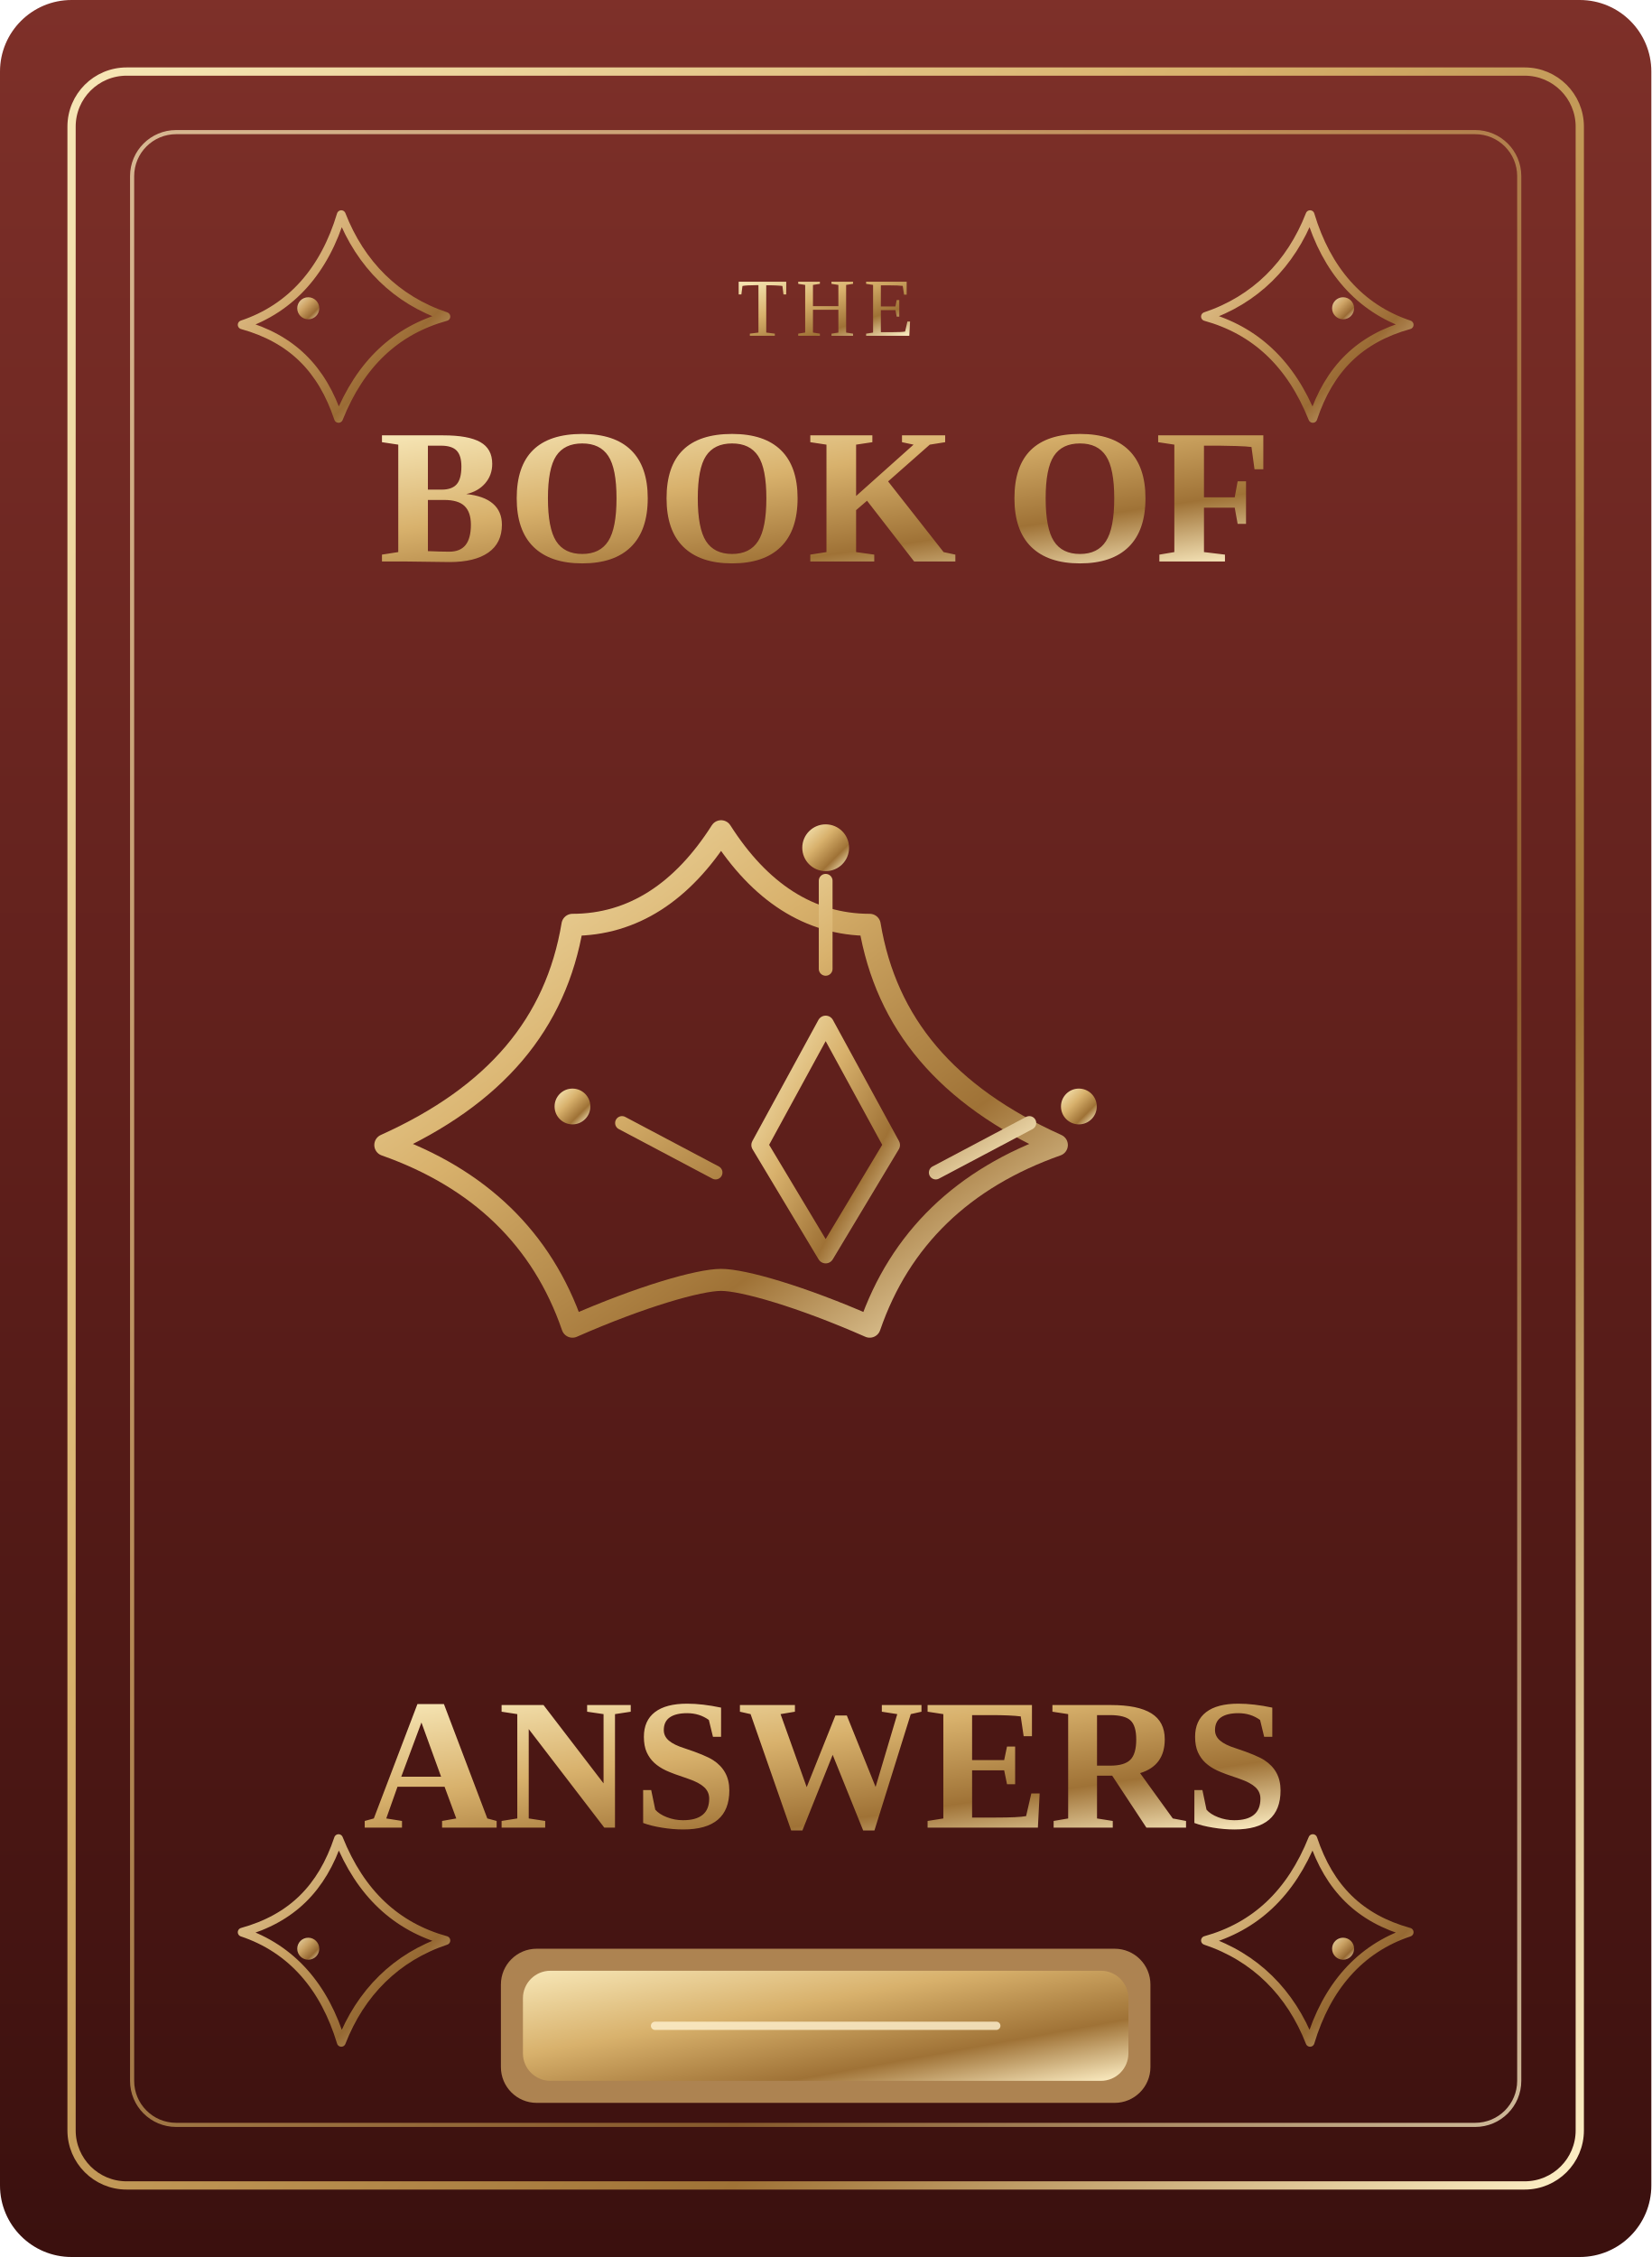
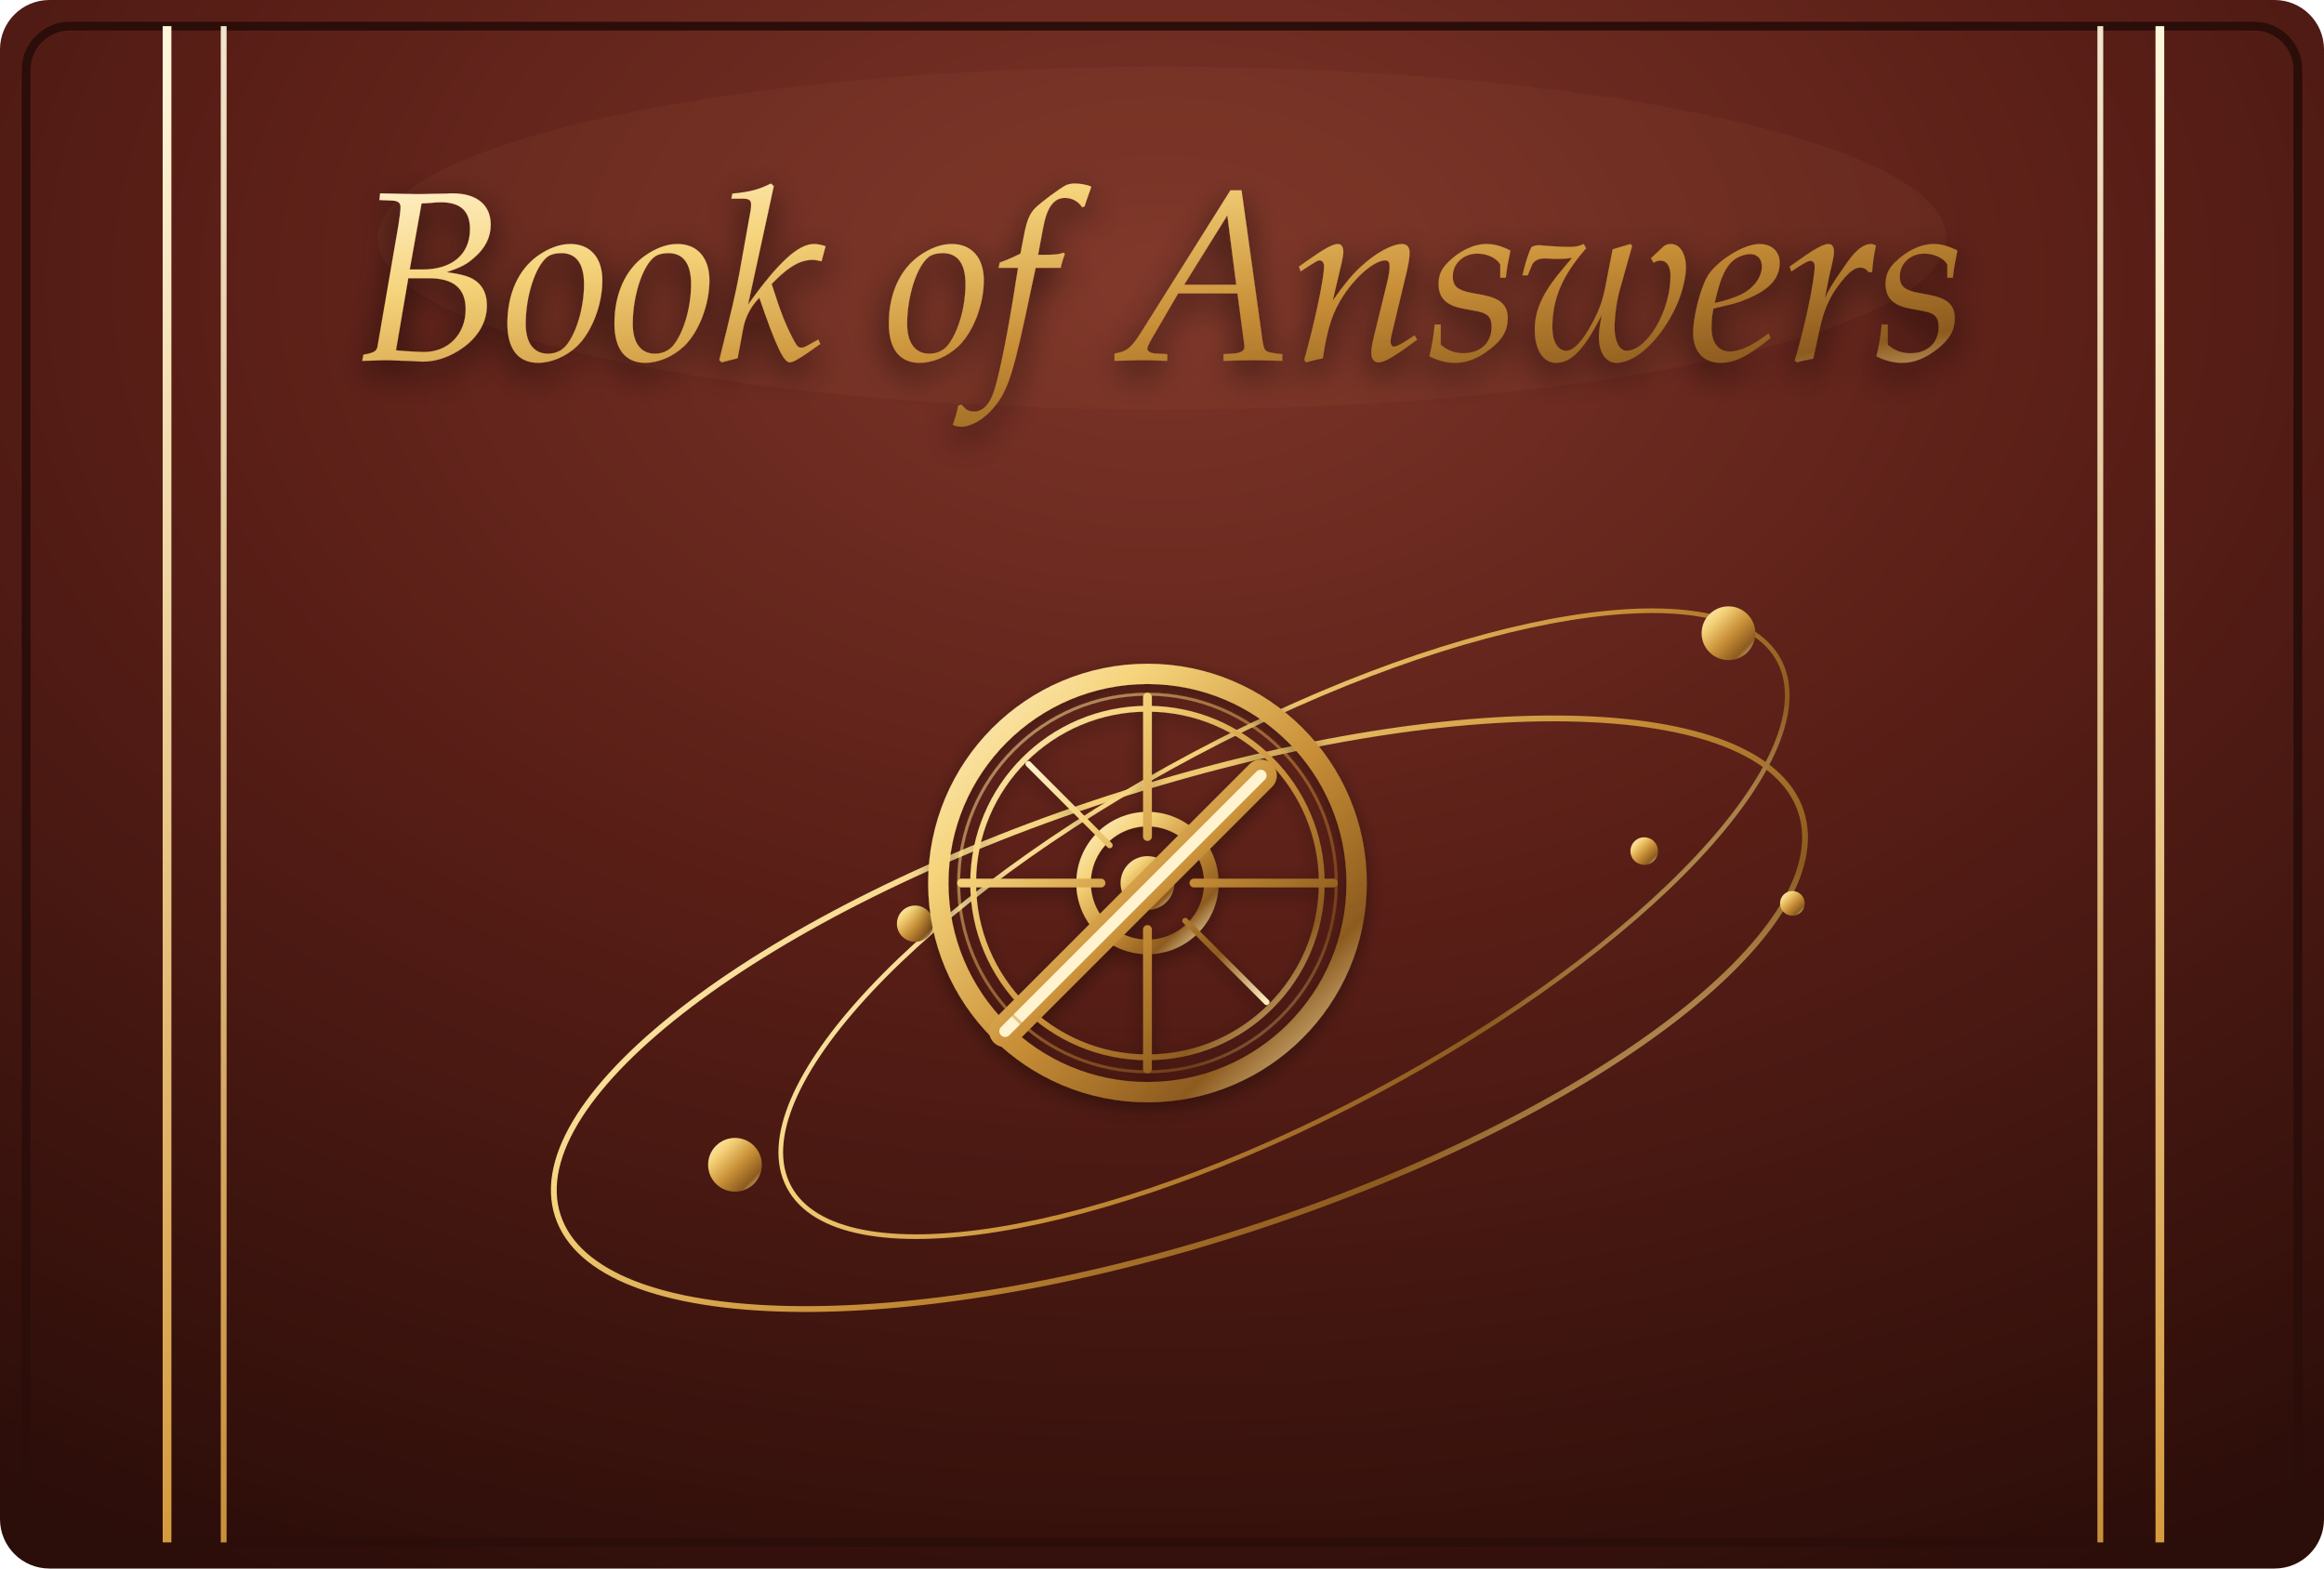
- <svg xmlns="http://www.w3.org/2000/svg" viewBox="0 0 600 820">
+ <svg xmlns="http://www.w3.org/2000/svg" viewBox="0 0 1600 1080">
  <defs>
-     <linearGradient id="coverBg" x1="0" y1="0" x2="0" y2="1">
-       <stop offset="0%" stop-color="#7e3029" />
-       <stop offset="54%" stop-color="#5c1e1a" />
-       <stop offset="100%" stop-color="#3a100e" />
+     <radialGradient id="bg" cx="50%" cy="18%" r="92%">
+       <stop offset="0%" stop-color="#7d3529" />
+       <stop offset="44%" stop-color="#5a1f17" />
+       <stop offset="100%" stop-color="#2b0d09" />
+     </radialGradient>
+     <linearGradient id="gold" x1="0%" y1="0%" x2="100%" y2="100%">
+       <stop offset="0%" stop-color="#fff1cb" />
+       <stop offset="24%" stop-color="#f5d37a" />
+       <stop offset="54%" stop-color="#c88f37" />
+       <stop offset="80%" stop-color="#8d5b1f" />
+       <stop offset="100%" stop-color="#ffefbf" />
    </linearGradient>
-     <linearGradient id="gold" x1="0" y1="0" x2="1" y2="1">
-       <stop offset="0%" stop-color="#f7e7b7" />
-       <stop offset="38%" stop-color="#d8b16c" />
-       <stop offset="72%" stop-color="#9f7236" />
-       <stop offset="100%" stop-color="#fff1c7" />
+     <linearGradient id="goldSoft" x1="0%" y1="0%" x2="0%" y2="100%">
+       <stop offset="0%" stop-color="#fff7dc" />
+       <stop offset="100%" stop-color="#d59b3d" />
    </linearGradient>
+     <filter id="shadow" x="-20%" y="-20%" width="140%" height="140%">
+       <feDropShadow dx="0" dy="8" stdDeviation="12" flood-color="#120503" flood-opacity=".65" />
+     </filter>
+     <filter id="softShadow" x="-20%" y="-20%" width="140%" height="140%">
+       <feDropShadow dx="0" dy="4" stdDeviation="6" flood-color="#120503" flood-opacity=".38" />
+     </filter>
  </defs>
-   <rect width="600" height="820" rx="26" fill="url(#coverBg)" />
-   <rect x="26" y="26" width="548" height="768" rx="20" fill="none" stroke="url(#gold)" stroke-width="3" />
-   <rect x="48" y="48" width="504" height="724" rx="16" fill="none" stroke="url(#gold)" stroke-width="1.5" opacity=".74" />
-   <g fill="url(#gold)" opacity=".9">
-     <circle cx="112" cy="112" r="4" />
-     <circle cx="488" cy="112" r="4" />
-     <circle cx="112" cy="708" r="4" />
-     <circle cx="488" cy="708" r="4" />
-     <path d="M88 118c18-6 30-20 36-40 7 18 20 31 38 37-18 5-31 17-39 37-6-18-17-29-35-34z" fill="none" stroke="url(#gold)" stroke-width="3.2" stroke-linecap="round" stroke-linejoin="round" />
-     <path d="M512 118c-18-6-30-20-36-40-7 18-20 31-38 37 18 5 31 17 39 37 6-18 17-29 35-34z" fill="none" stroke="url(#gold)" stroke-width="3.2" stroke-linecap="round" stroke-linejoin="round" />
-     <path d="M88 702c18 6 30 20 36 40 7-18 20-31 38-37-18-5-31-17-39-37-6 18-17 29-35 34z" fill="none" stroke="url(#gold)" stroke-width="3.2" stroke-linecap="round" stroke-linejoin="round" />
-     <path d="M512 702c-18 6-30 20-36 40-7-18-20-31-38-37 18-5 31-17 39-37 6 18 17 29 35 34z" fill="none" stroke="url(#gold)" stroke-width="3.2" stroke-linecap="round" stroke-linejoin="round" />
+   <rect width="1600" height="1080" rx="34" fill="url(#bg)" />
+   <rect x="18" y="18" width="1564" height="1044" rx="30" fill="none" stroke="#2b0d09" stroke-width="6" />
+   <rect x="112" y="18" width="6" height="1044" fill="url(#goldSoft)" />
+   <rect x="152" y="18" width="4" height="1044" fill="url(#goldSoft)" opacity=".92" />
+   <rect x="1444" y="18" width="4" height="1044" fill="url(#goldSoft)" opacity=".92" />
+   <rect x="1484" y="18" width="6" height="1044" fill="url(#goldSoft)" />
+   <ellipse cx="800" cy="164" rx="540" ry="118" fill="#914b36" opacity=".16" />
+   <g filter="url(#shadow)">
+     <text x="800" y="248" text-anchor="middle" fill="url(#gold)" font-size="166" font-style="italic" font-family="'Baskerville', 'Palatino Linotype', 'Times New Roman', serif">Book of Answers</text>
  </g>
-   <g fill="url(#gold)" font-family="Georgia, 'Times New Roman', serif" text-anchor="middle">
-     <text x="300" y="122" font-size="30" letter-spacing="3">THE</text>
-     <text x="300" y="204" font-size="70" font-weight="700">BOOK OF</text>
-   </g>
-   <g transform="translate(300 390)" fill="none" stroke="url(#gold)" stroke-linecap="round" stroke-linejoin="round">
-     <path d="M-92-54c22 0 40-12 54-34 14 22 32 34 54 34 6 36 28 62 68 80-34 12-57 34-68 66-25-11-46-17-54-17s-29 6-54 17c-11-32-34-54-68-66 40-18 62-44 68-80z" stroke-width="8" />
-     <path d="M0-18l24 44-24 40-24-40z" stroke-width="6" />
-     <path d="M0-70v32M-74 18l34 18M74 18l-34 18" stroke-width="5" />
-     <circle cx="0" cy="-82" r="8" fill="url(#gold)" />
-     <circle cx="-92" cy="12" r="6" fill="url(#gold)" />
-     <circle cx="92" cy="12" r="6" fill="url(#gold)" />
-   </g>
-   <g fill="url(#gold)" font-family="Georgia, 'Times New Roman', serif" text-anchor="middle">
-     <text x="300" y="664" font-size="68" font-weight="700">ANSWERS</text>
-   </g>
-   <g transform="translate(300 736)">
-     <rect x="-118" y="-28" width="236" height="56" rx="13" fill="#ad8351" />
-     <rect x="-110" y="-20" width="220" height="40" rx="10" fill="url(#gold)" />
-     <path d="M-62 0h124" stroke="#fff1d0" stroke-width="3" stroke-linecap="round" opacity=".8" />
+   <g transform="translate(800 620)" fill="none" stroke="url(#gold)" stroke-linecap="round" stroke-linejoin="round">
+     <ellipse cx="12" cy="78" rx="450" ry="156" transform="rotate(-18 12 78)" stroke-width="4" />
+     <ellipse cx="84" cy="16" rx="386" ry="132" transform="rotate(-28 84 16)" stroke-width="3.2" />
+     <circle cx="-294" cy="182" r="18" fill="url(#gold)" />
+     <circle cx="-170" cy="16" r="12" fill="url(#gold)" />
+     <circle cx="390" cy="-184" r="18" fill="url(#gold)" />
+     <circle cx="332" cy="-34" r="9" fill="url(#gold)" />
+     <circle cx="434" cy="2" r="8" fill="url(#gold)" />
+     <g transform="translate(-10 -12)" filter="url(#softShadow)">
+       <circle cx="0" cy="0" r="144" stroke-width="14" />
+       <circle cx="0" cy="0" r="120" stroke-width="4" />
+       <circle cx="0" cy="0" r="44" stroke-width="10" />
+       <circle cx="0" cy="0" r="18" fill="url(#gold)" />
+       <path d="M0-128v96M0 128v-96M-128 0h96M128 0h-96" stroke-width="6" />
+       <path d="M-82-82l56 56M82-82l-56 56M-82 82l56-56M82 82l-56-56" stroke-width="4" />
+       <path d="M-98 102L78-74" stroke-width="22" />
+       <path d="M-98 102L78-74" stroke="#fff3d0" stroke-width="8" />
+       <circle cx="0" cy="0" r="130" stroke-width="2" opacity=".5" />
+     </g>
  </g>
</svg>
